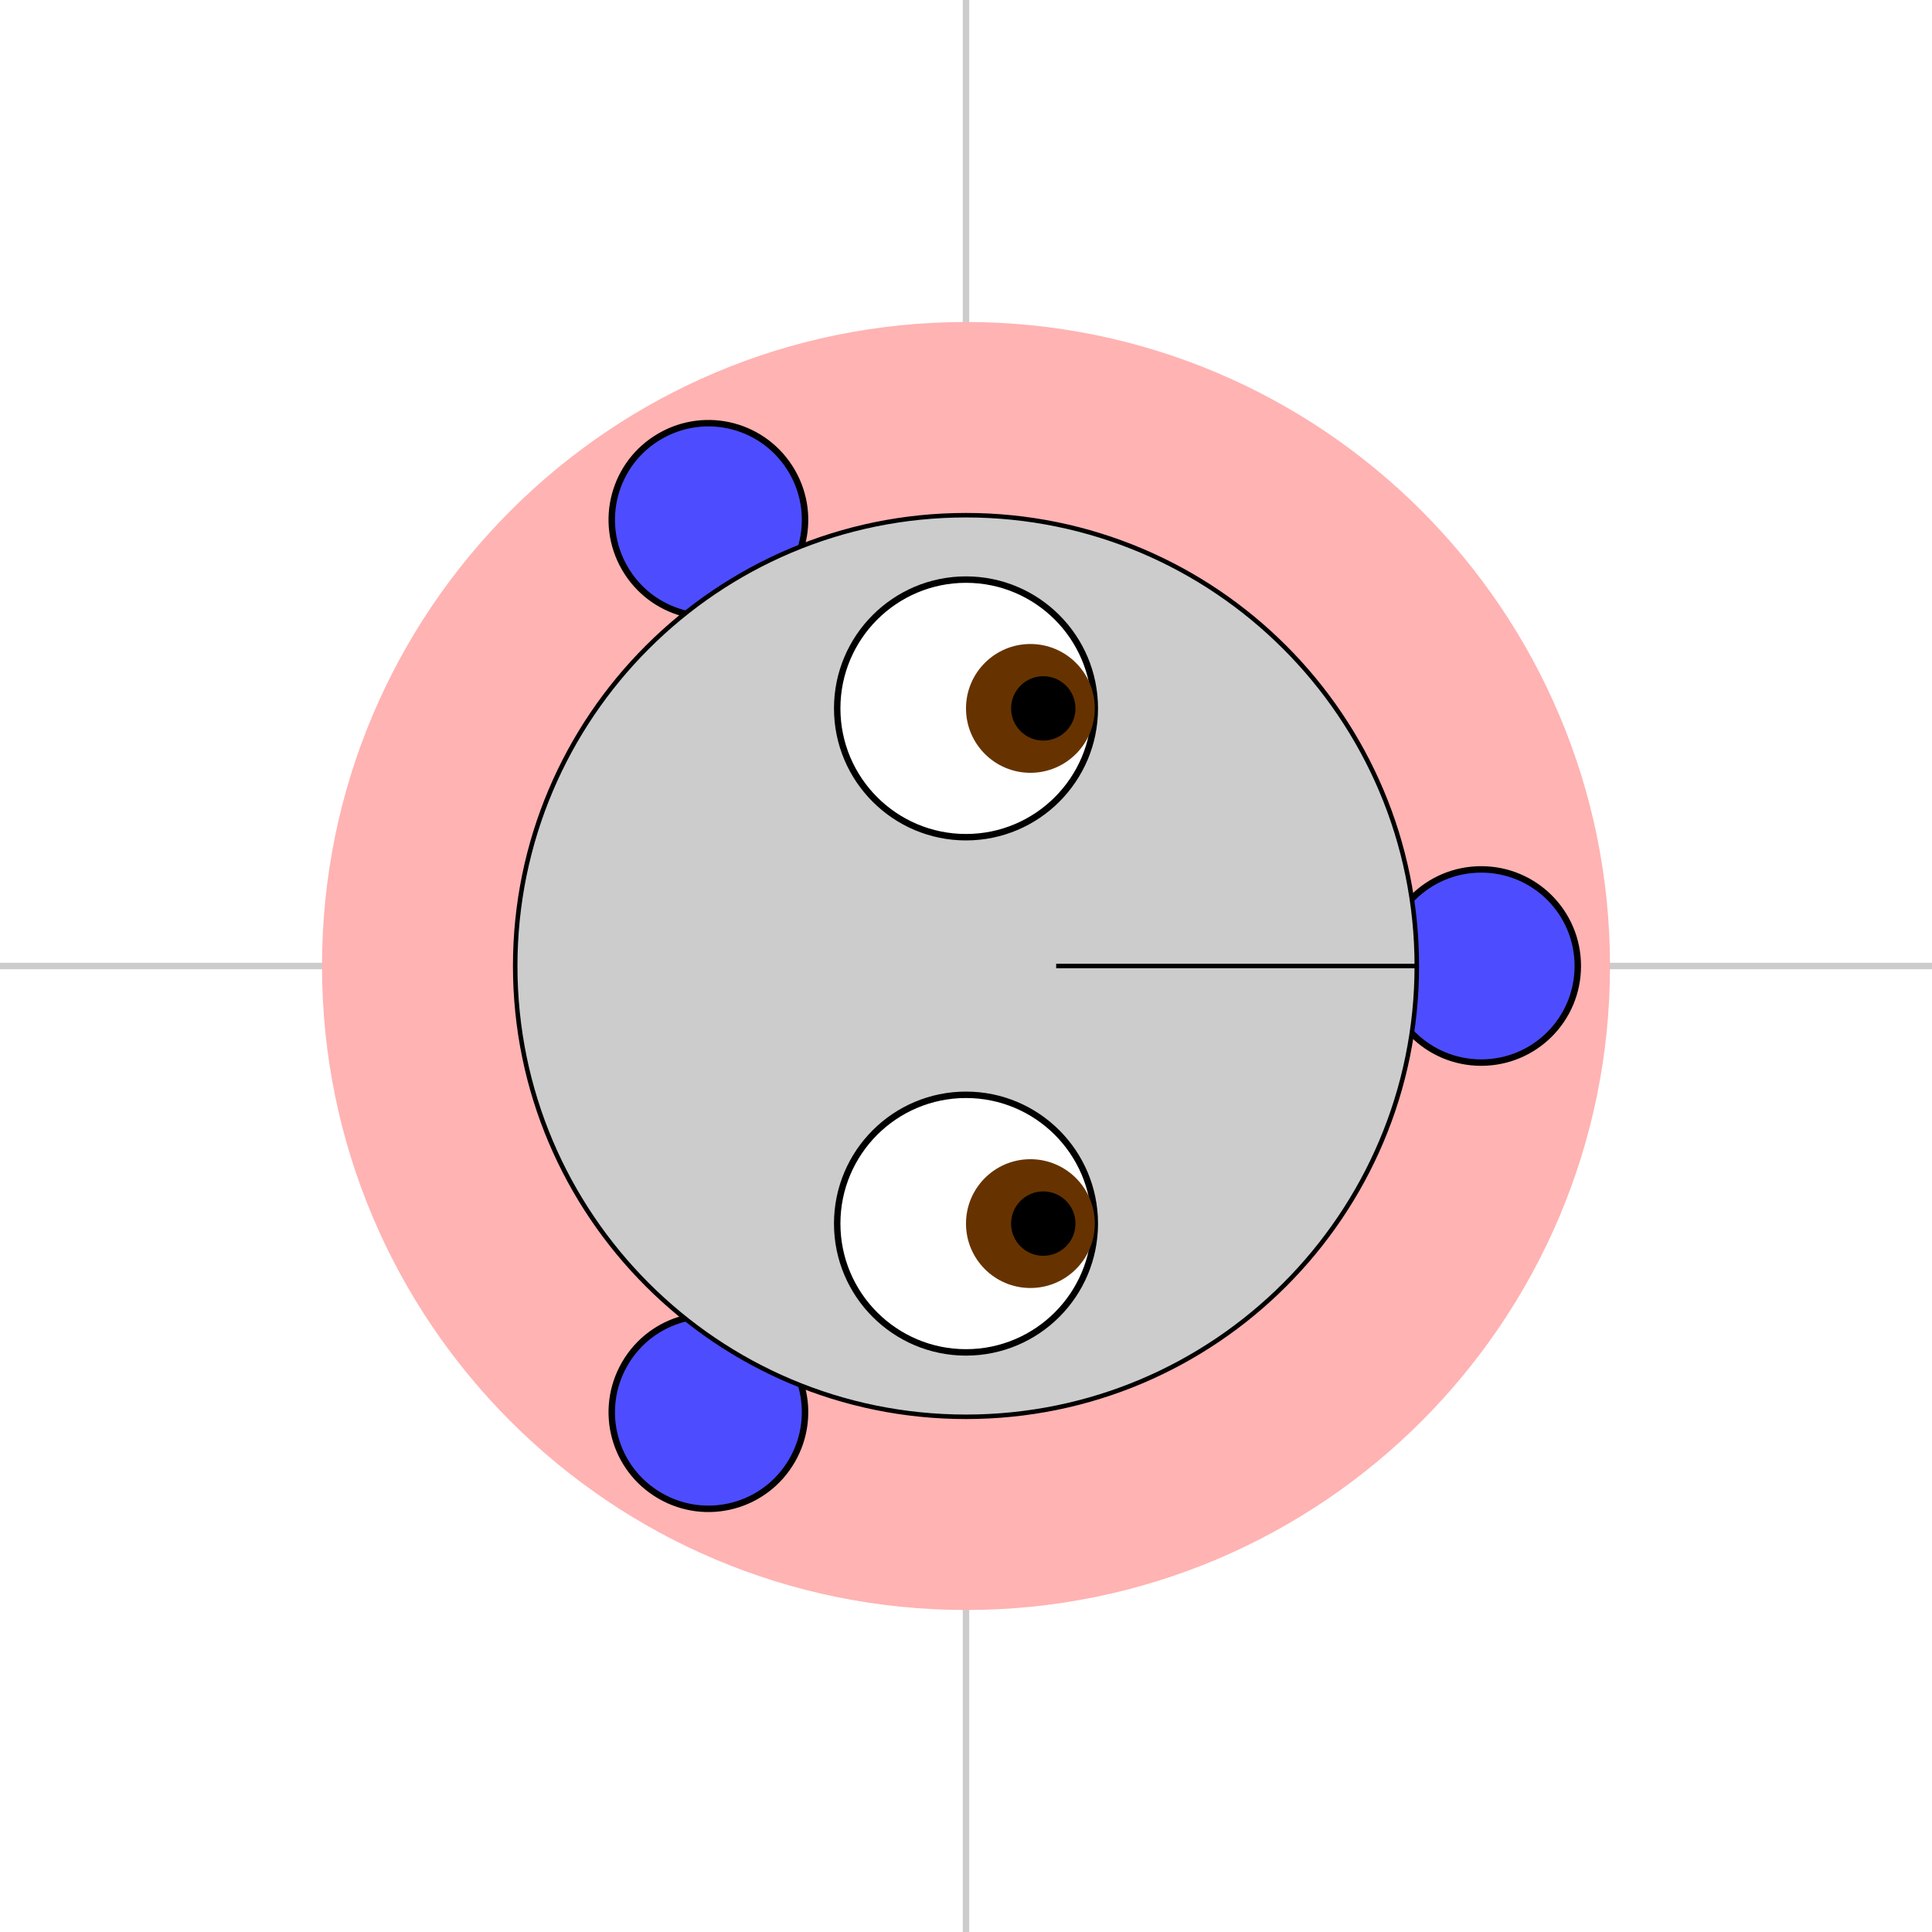
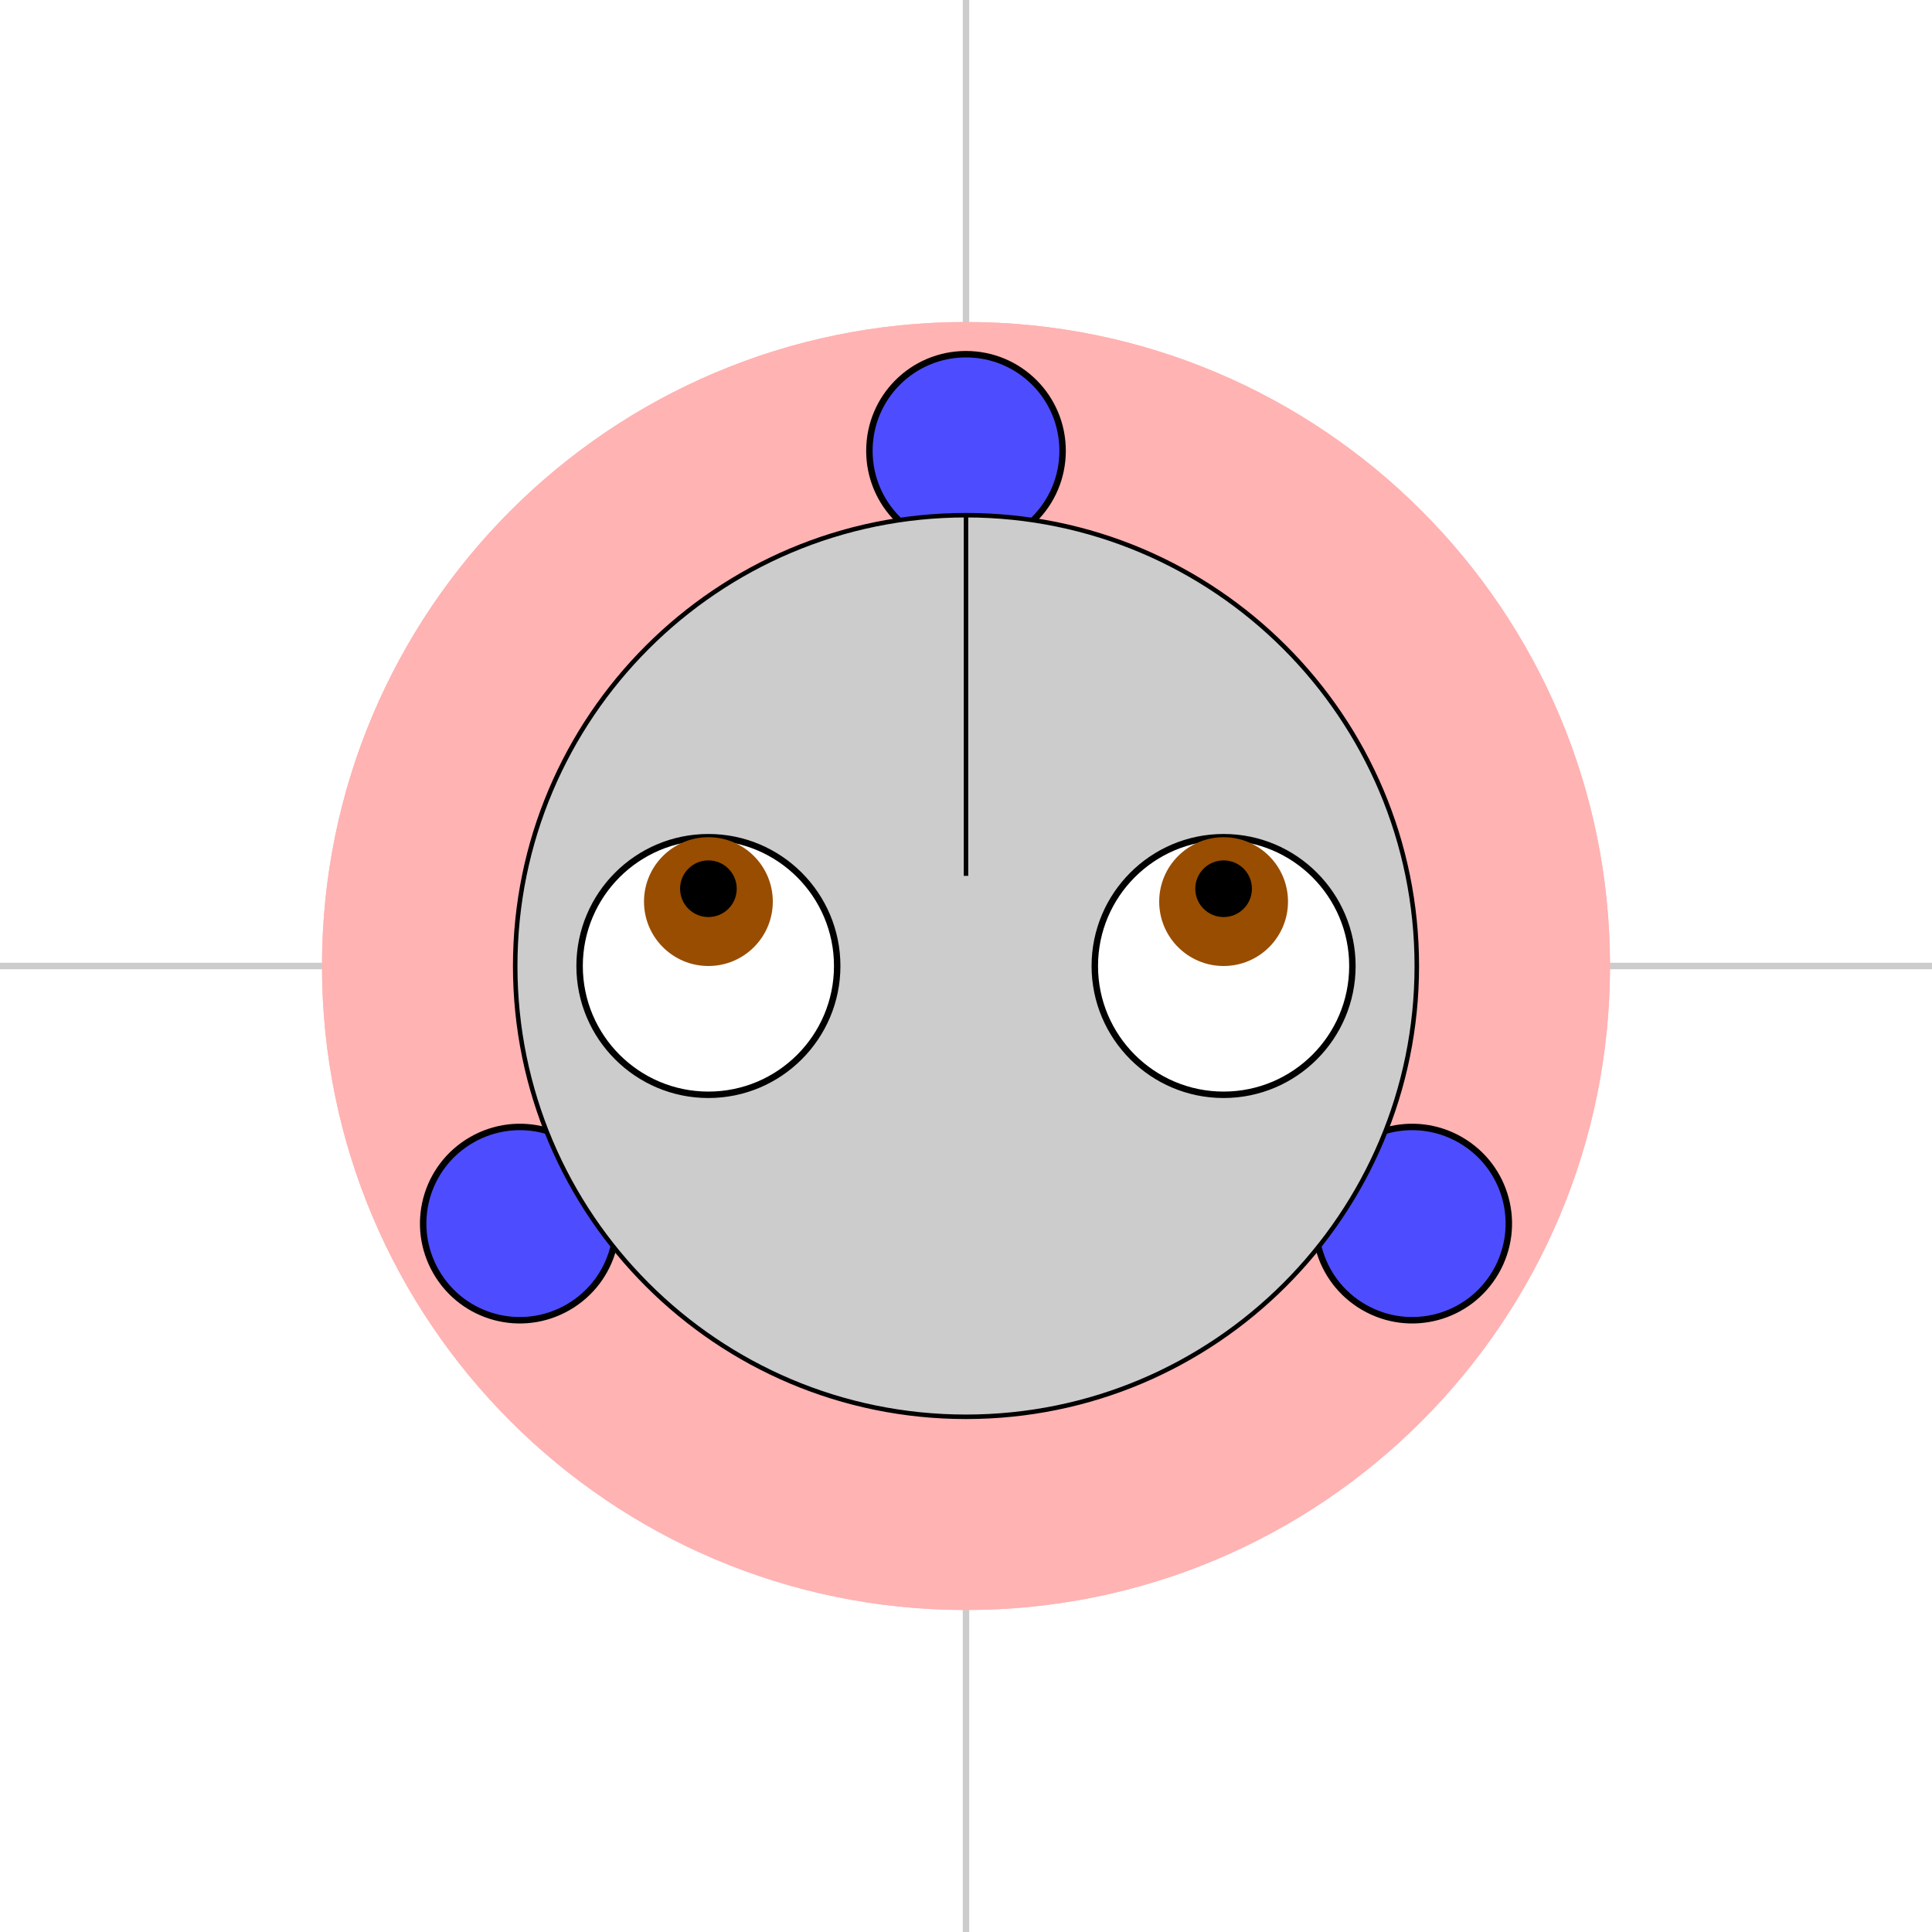
<svg xmlns="http://www.w3.org/2000/svg" width="800pt" height="800pt" viewBox="0 0 800 800" version="1.1">
-   <g id="surface84">
+   <g id="surface90">
    <rect x="0" y="0" width="800" height="800" style="fill:rgb(100%,100%,100%);fill-opacity:1;stroke:none;" />
-     <path style="fill:none;stroke-width:0.005;stroke-linecap:butt;stroke-linejoin:miter;stroke:rgb(80%,80%,80%);stroke-opacity:1;stroke-miterlimit:10;" d="M -10 -10 L -10 10 " transform="matrix(533.3333,0,0,-533.3333,400,400)" />
-     <path style="fill:none;stroke-width:0.005;stroke-linecap:butt;stroke-linejoin:miter;stroke:rgb(80%,80%,80%);stroke-opacity:1;stroke-miterlimit:10;" d="M -9 -10 L -9 10 " transform="matrix(533.3333,0,0,-533.3333,400,400)" />
-     <path style="fill:none;stroke-width:0.005;stroke-linecap:butt;stroke-linejoin:miter;stroke:rgb(80%,80%,80%);stroke-opacity:1;stroke-miterlimit:10;" d="M -8 -10 L -8 10 " transform="matrix(533.3333,0,0,-533.3333,400,400)" />
-     <path style="fill:none;stroke-width:0.005;stroke-linecap:butt;stroke-linejoin:miter;stroke:rgb(80%,80%,80%);stroke-opacity:1;stroke-miterlimit:10;" d="M -7 -10 L -7 10 " transform="matrix(533.3333,0,0,-533.3333,400,400)" />
-     <path style="fill:none;stroke-width:0.005;stroke-linecap:butt;stroke-linejoin:miter;stroke:rgb(80%,80%,80%);stroke-opacity:1;stroke-miterlimit:10;" d="M -6 -10 L -6 10 " transform="matrix(533.3333,0,0,-533.3333,400,400)" />
-     <path style="fill:none;stroke-width:0.005;stroke-linecap:butt;stroke-linejoin:miter;stroke:rgb(80%,80%,80%);stroke-opacity:1;stroke-miterlimit:10;" d="M -5 -10 L -5 10 " transform="matrix(533.3333,0,0,-533.3333,400,400)" />
-     <path style="fill:none;stroke-width:0.005;stroke-linecap:butt;stroke-linejoin:miter;stroke:rgb(80%,80%,80%);stroke-opacity:1;stroke-miterlimit:10;" d="M -4 -10 L -4 10 " transform="matrix(533.3333,0,0,-533.3333,400,400)" />
-     <path style="fill:none;stroke-width:0.005;stroke-linecap:butt;stroke-linejoin:miter;stroke:rgb(80%,80%,80%);stroke-opacity:1;stroke-miterlimit:10;" d="M -3 -10 L -3 10 " transform="matrix(533.3333,0,0,-533.3333,400,400)" />
-     <path style="fill:none;stroke-width:0.005;stroke-linecap:butt;stroke-linejoin:miter;stroke:rgb(80%,80%,80%);stroke-opacity:1;stroke-miterlimit:10;" d="M -2 -10 L -2 10 " transform="matrix(533.3333,0,0,-533.3333,400,400)" />
-     <path style="fill:none;stroke-width:0.005;stroke-linecap:butt;stroke-linejoin:miter;stroke:rgb(80%,80%,80%);stroke-opacity:1;stroke-miterlimit:10;" d="M -1 -10 L -1 10 " transform="matrix(533.3333,0,0,-533.3333,400,400)" />
-     <path style="fill:none;stroke-width:0.005;stroke-linecap:butt;stroke-linejoin:miter;stroke:rgb(80%,80%,80%);stroke-opacity:1;stroke-miterlimit:10;" d="M 0 -10 L 0 10 " transform="matrix(533.3333,0,0,-533.3333,400,400)" />
-     <path style="fill:none;stroke-width:0.005;stroke-linecap:butt;stroke-linejoin:miter;stroke:rgb(80%,80%,80%);stroke-opacity:1;stroke-miterlimit:10;" d="M 1 -10 L 1 10 " transform="matrix(533.3333,0,0,-533.3333,400,400)" />
-     <path style="fill:none;stroke-width:0.005;stroke-linecap:butt;stroke-linejoin:miter;stroke:rgb(80%,80%,80%);stroke-opacity:1;stroke-miterlimit:10;" d="M 2 -10 L 2 10 " transform="matrix(533.3333,0,0,-533.3333,400,400)" />
-     <path style="fill:none;stroke-width:0.005;stroke-linecap:butt;stroke-linejoin:miter;stroke:rgb(80%,80%,80%);stroke-opacity:1;stroke-miterlimit:10;" d="M 3 -10 L 3 10 " transform="matrix(533.3333,0,0,-533.3333,400,400)" />
-     <path style="fill:none;stroke-width:0.005;stroke-linecap:butt;stroke-linejoin:miter;stroke:rgb(80%,80%,80%);stroke-opacity:1;stroke-miterlimit:10;" d="M 4 -10 L 4 10 " transform="matrix(533.3333,0,0,-533.3333,400,400)" />
-     <path style="fill:none;stroke-width:0.005;stroke-linecap:butt;stroke-linejoin:miter;stroke:rgb(80%,80%,80%);stroke-opacity:1;stroke-miterlimit:10;" d="M 5 -10 L 5 10 " transform="matrix(533.3333,0,0,-533.3333,400,400)" />
-     <path style="fill:none;stroke-width:0.005;stroke-linecap:butt;stroke-linejoin:miter;stroke:rgb(80%,80%,80%);stroke-opacity:1;stroke-miterlimit:10;" d="M 6 -10 L 6 10 " transform="matrix(533.3333,0,0,-533.3333,400,400)" />
-     <path style="fill:none;stroke-width:0.005;stroke-linecap:butt;stroke-linejoin:miter;stroke:rgb(80%,80%,80%);stroke-opacity:1;stroke-miterlimit:10;" d="M 7 -10 L 7 10 " transform="matrix(533.3333,0,0,-533.3333,400,400)" />
-     <path style="fill:none;stroke-width:0.005;stroke-linecap:butt;stroke-linejoin:miter;stroke:rgb(80%,80%,80%);stroke-opacity:1;stroke-miterlimit:10;" d="M 8 -10 L 8 10 " transform="matrix(533.3333,0,0,-533.3333,400,400)" />
-     <path style="fill:none;stroke-width:0.005;stroke-linecap:butt;stroke-linejoin:miter;stroke:rgb(80%,80%,80%);stroke-opacity:1;stroke-miterlimit:10;" d="M 9 -10 L 9 10 " transform="matrix(533.3333,0,0,-533.3333,400,400)" />
-     <path style="fill:none;stroke-width:0.005;stroke-linecap:butt;stroke-linejoin:miter;stroke:rgb(80%,80%,80%);stroke-opacity:1;stroke-miterlimit:10;" d="M 10 -10 L 10 10 " transform="matrix(533.3333,0,0,-533.3333,400,400)" />
-     <path style="fill:none;stroke-width:0.005;stroke-linecap:butt;stroke-linejoin:miter;stroke:rgb(80%,80%,80%);stroke-opacity:1;stroke-miterlimit:10;" d="M -10 -10 L 10 -10 " transform="matrix(533.3333,0,0,-533.3333,400,400)" />
-     <path style="fill:none;stroke-width:0.005;stroke-linecap:butt;stroke-linejoin:miter;stroke:rgb(80%,80%,80%);stroke-opacity:1;stroke-miterlimit:10;" d="M -10 -9 L 10 -9 " transform="matrix(533.3333,0,0,-533.3333,400,400)" />
-     <path style="fill:none;stroke-width:0.005;stroke-linecap:butt;stroke-linejoin:miter;stroke:rgb(80%,80%,80%);stroke-opacity:1;stroke-miterlimit:10;" d="M -10 -8 L 10 -8 " transform="matrix(533.3333,0,0,-533.3333,400,400)" />
-     <path style="fill:none;stroke-width:0.005;stroke-linecap:butt;stroke-linejoin:miter;stroke:rgb(80%,80%,80%);stroke-opacity:1;stroke-miterlimit:10;" d="M -10 -7 L 10 -7 " transform="matrix(533.3333,0,0,-533.3333,400,400)" />
-     <path style="fill:none;stroke-width:0.005;stroke-linecap:butt;stroke-linejoin:miter;stroke:rgb(80%,80%,80%);stroke-opacity:1;stroke-miterlimit:10;" d="M -10 -6 L 10 -6 " transform="matrix(533.3333,0,0,-533.3333,400,400)" />
-     <path style="fill:none;stroke-width:0.005;stroke-linecap:butt;stroke-linejoin:miter;stroke:rgb(80%,80%,80%);stroke-opacity:1;stroke-miterlimit:10;" d="M -10 -5 L 10 -5 " transform="matrix(533.3333,0,0,-533.3333,400,400)" />
-     <path style="fill:none;stroke-width:0.005;stroke-linecap:butt;stroke-linejoin:miter;stroke:rgb(80%,80%,80%);stroke-opacity:1;stroke-miterlimit:10;" d="M -10 -4 L 10 -4 " transform="matrix(533.3333,0,0,-533.3333,400,400)" />
-     <path style="fill:none;stroke-width:0.005;stroke-linecap:butt;stroke-linejoin:miter;stroke:rgb(80%,80%,80%);stroke-opacity:1;stroke-miterlimit:10;" d="M -10 -3 L 10 -3 " transform="matrix(533.3333,0,0,-533.3333,400,400)" />
-     <path style="fill:none;stroke-width:0.005;stroke-linecap:butt;stroke-linejoin:miter;stroke:rgb(80%,80%,80%);stroke-opacity:1;stroke-miterlimit:10;" d="M -10 -2 L 10 -2 " transform="matrix(533.3333,0,0,-533.3333,400,400)" />
-     <path style="fill:none;stroke-width:0.005;stroke-linecap:butt;stroke-linejoin:miter;stroke:rgb(80%,80%,80%);stroke-opacity:1;stroke-miterlimit:10;" d="M -10 -1 L 10 -1 " transform="matrix(533.3333,0,0,-533.3333,400,400)" />
-     <path style="fill:none;stroke-width:0.005;stroke-linecap:butt;stroke-linejoin:miter;stroke:rgb(80%,80%,80%);stroke-opacity:1;stroke-miterlimit:10;" d="M -10 0 L 10 0 " transform="matrix(533.3333,0,0,-533.3333,400,400)" />
-     <path style="fill:none;stroke-width:0.005;stroke-linecap:butt;stroke-linejoin:miter;stroke:rgb(80%,80%,80%);stroke-opacity:1;stroke-miterlimit:10;" d="M -10 1 L 10 1 " transform="matrix(533.3333,0,0,-533.3333,400,400)" />
-     <path style="fill:none;stroke-width:0.005;stroke-linecap:butt;stroke-linejoin:miter;stroke:rgb(80%,80%,80%);stroke-opacity:1;stroke-miterlimit:10;" d="M -10 2 L 10 2 " transform="matrix(533.3333,0,0,-533.3333,400,400)" />
-     <path style="fill:none;stroke-width:0.005;stroke-linecap:butt;stroke-linejoin:miter;stroke:rgb(80%,80%,80%);stroke-opacity:1;stroke-miterlimit:10;" d="M -10 3 L 10 3 " transform="matrix(533.3333,0,0,-533.3333,400,400)" />
-     <path style="fill:none;stroke-width:0.005;stroke-linecap:butt;stroke-linejoin:miter;stroke:rgb(80%,80%,80%);stroke-opacity:1;stroke-miterlimit:10;" d="M -10 4 L 10 4 " transform="matrix(533.3333,0,0,-533.3333,400,400)" />
-     <path style="fill:none;stroke-width:0.005;stroke-linecap:butt;stroke-linejoin:miter;stroke:rgb(80%,80%,80%);stroke-opacity:1;stroke-miterlimit:10;" d="M -10 5 L 10 5 " transform="matrix(533.3333,0,0,-533.3333,400,400)" />
-     <path style="fill:none;stroke-width:0.005;stroke-linecap:butt;stroke-linejoin:miter;stroke:rgb(80%,80%,80%);stroke-opacity:1;stroke-miterlimit:10;" d="M -10 6 L 10 6 " transform="matrix(533.3333,0,0,-533.3333,400,400)" />
-     <path style="fill:none;stroke-width:0.005;stroke-linecap:butt;stroke-linejoin:miter;stroke:rgb(80%,80%,80%);stroke-opacity:1;stroke-miterlimit:10;" d="M -10 7 L 10 7 " transform="matrix(533.3333,0,0,-533.3333,400,400)" />
-     <path style="fill:none;stroke-width:0.005;stroke-linecap:butt;stroke-linejoin:miter;stroke:rgb(80%,80%,80%);stroke-opacity:1;stroke-miterlimit:10;" d="M -10 8 L 10 8 " transform="matrix(533.3333,0,0,-533.3333,400,400)" />
-     <path style="fill:none;stroke-width:0.005;stroke-linecap:butt;stroke-linejoin:miter;stroke:rgb(80%,80%,80%);stroke-opacity:1;stroke-miterlimit:10;" d="M -10 9 L 10 9 " transform="matrix(533.3333,0,0,-533.3333,400,400)" />
-     <path style="fill:none;stroke-width:0.005;stroke-linecap:butt;stroke-linejoin:miter;stroke:rgb(80%,80%,80%);stroke-opacity:1;stroke-miterlimit:10;" d="M -10 10 L 10 10 " transform="matrix(533.3333,0,0,-533.3333,400,400)" />
-     <path style=" stroke:none;fill-rule:nonzero;fill:rgb(100%,70%,70%);fill-opacity:1;" d="M 666.668 400 C 666.668 252.723 547.277 133.332 400 133.332 C 252.723 133.332 133.332 252.723 133.332 400 C 133.332 547.277 252.723 666.668 400 666.668 C 547.277 666.668 666.668 547.277 666.668 400 " />
-     <path style="fill-rule:nonzero;fill:rgb(30%,30%,100%);fill-opacity:1;stroke-width:0.01;stroke-linecap:butt;stroke-linejoin:miter;stroke:rgb(0%,0%,0%);stroke-opacity:1;stroke-miterlimit:10;" d="M 0.15 -0 C 0.15 0.083 0.083 0.15 -0 0.15 C -0.083 0.15 -0.15 0.083 -0.15 -0 C -0.15 -0.083 -0.083 -0.15 -0 -0.15 C 0.083 -0.15 0.15 -0.083 0.15 -0 " transform="matrix(266.6667,0,0,-266.6667,613.3333,400)" />
-     <path style="fill-rule:nonzero;fill:rgb(30%,30%,100%);fill-opacity:1;stroke-width:0.01;stroke-linecap:butt;stroke-linejoin:miter;stroke:rgb(0%,0%,0%);stroke-opacity:1;stroke-miterlimit:10;" d="M 0.15 0 C 0.15 0.083 0.083 0.15 0 0.15 C -0.083 0.15 -0.15 0.083 -0.15 0 C -0.15 -0.083 -0.083 -0.15 0 -0.15 C 0.083 -0.15 0.15 -0.083 0.15 0 " transform="matrix(-133.3333,-230.9401,-230.9401,133.3333,293.3333,215.2479)" />
-     <path style="fill-rule:nonzero;fill:rgb(30%,30%,100%);fill-opacity:1;stroke-width:0.01;stroke-linecap:butt;stroke-linejoin:miter;stroke:rgb(0%,0%,0%);stroke-opacity:1;stroke-miterlimit:10;" d="M 0.15 -0 C 0.15 0.083 0.083 0.15 0 0.15 C -0.083 0.15 -0.15 0.083 -0.15 -0 C -0.15 -0.083 -0.083 -0.15 0 -0.15 C 0.083 -0.15 0.15 -0.083 0.15 -0 " transform="matrix(-133.3333,230.9401,230.9401,133.3333,293.3333,584.7521)" />
-     <path style="fill-rule:nonzero;fill:rgb(80%,80%,80%);fill-opacity:1;stroke-width:0.01;stroke-linecap:butt;stroke-linejoin:miter;stroke:rgb(0%,0%,0%);stroke-opacity:1;stroke-miterlimit:10;" d="M 1 0 C 1 0.552 0.552 1 0 1 C -0.552 1 -1 0.552 -1 0 C -1 -0.552 -0.552 -1 0 -1 C 0.552 -1 1 -0.552 1 0 " transform="matrix(186.6667,0,0,-186.6667,400,400)" />
-     <path style="fill:none;stroke-width:0.01;stroke-linecap:butt;stroke-linejoin:miter;stroke:rgb(0%,0%,0%);stroke-opacity:1;stroke-miterlimit:10;" d="M 0.2 0 L 1 0 " transform="matrix(186.6667,0,0,-186.6667,400,400)" />
-     <path style="fill-rule:nonzero;fill:rgb(100%,100%,100%);fill-opacity:1;stroke-width:0.05;stroke-linecap:butt;stroke-linejoin:miter;stroke:rgb(0%,0%,0%);stroke-opacity:1;stroke-miterlimit:10;" d="M 1 0 C 1 0.552 0.552 1 0 1 C -0.552 1 -1 0.552 -1 0 C -1 -0.552 -0.552 -1 0 -1 C 0.552 -1 1 -0.552 1 0 " transform="matrix(53.33333,0,0,-53.33333,400,293.3333)" />
-     <path style=" stroke:none;fill-rule:nonzero;fill:rgb(40%,20%,0%);fill-opacity:1;" d="M 453.332 293.332 C 453.332 278.605 441.395 266.668 426.668 266.668 C 411.938 266.668 400 278.605 400 293.332 C 400 308.062 411.938 320 426.668 320 C 441.395 320 453.332 308.062 453.332 293.332 " />
-     <path style=" stroke:none;fill-rule:nonzero;fill:rgb(0%,0%,0%);fill-opacity:1;" d="M 445.332 293.332 C 445.332 285.969 439.363 280 432 280 C 424.637 280 418.668 285.969 418.668 293.332 C 418.668 300.695 424.637 306.668 432 306.668 C 439.363 306.668 445.332 300.695 445.332 293.332 " />
-     <path style="fill-rule:nonzero;fill:rgb(100%,100%,100%);fill-opacity:1;stroke-width:0.05;stroke-linecap:butt;stroke-linejoin:miter;stroke:rgb(0%,0%,0%);stroke-opacity:1;stroke-miterlimit:10;" d="M 1 -0 C 1 0.552 0.552 1 0 1 C -0.552 1 -1 0.552 -1 -0 C -1 -0.552 -0.552 -1 0 -1 C 0.552 -1 1 -0.552 1 -0 " transform="matrix(53.33333,0,0,-53.33333,400,506.6667)" />
-     <path style=" stroke:none;fill-rule:nonzero;fill:rgb(40%,20%,0%);fill-opacity:1;" d="M 453.332 506.668 C 453.332 491.938 441.395 480 426.668 480 C 411.938 480 400 491.938 400 506.668 C 400 521.395 411.938 533.332 426.668 533.332 C 441.395 533.332 453.332 521.395 453.332 506.668 " />
-     <path style=" stroke:none;fill-rule:nonzero;fill:rgb(0%,0%,0%);fill-opacity:1;" d="M 445.332 506.668 C 445.332 499.305 439.363 493.332 432 493.332 C 424.637 493.332 418.668 499.305 418.668 506.668 C 418.668 514.031 424.637 520 432 520 C 439.363 520 445.332 514.031 445.332 506.668 " />
+     <path style="fill:none;stroke-width:0.005;stroke-linecap:butt;stroke-linejoin:miter;stroke:rgb(80%,80%,80%);stroke-opacity:1;stroke-miterlimit:10;" d="M -10 -10 L -10 10 " transform="matrix(0.000000000000032657,-533.3333,-533.3333,-0.000000000000032657,400,400)" />
+     <path style="fill:none;stroke-width:0.005;stroke-linecap:butt;stroke-linejoin:miter;stroke:rgb(80%,80%,80%);stroke-opacity:1;stroke-miterlimit:10;" d="M -9 -10 L -9 10 " transform="matrix(0.000000000000032657,-533.3333,-533.3333,-0.000000000000032657,400,400)" />
+     <path style="fill:none;stroke-width:0.005;stroke-linecap:butt;stroke-linejoin:miter;stroke:rgb(80%,80%,80%);stroke-opacity:1;stroke-miterlimit:10;" d="M -8 -10 L -8 10 " transform="matrix(0.000000000000032657,-533.3333,-533.3333,-0.000000000000032657,400,400)" />
+     <path style="fill:none;stroke-width:0.005;stroke-linecap:butt;stroke-linejoin:miter;stroke:rgb(80%,80%,80%);stroke-opacity:1;stroke-miterlimit:10;" d="M -7 -10 L -7 10 " transform="matrix(0.000000000000032657,-533.3333,-533.3333,-0.000000000000032657,400,400)" />
+     <path style="fill:none;stroke-width:0.005;stroke-linecap:butt;stroke-linejoin:miter;stroke:rgb(80%,80%,80%);stroke-opacity:1;stroke-miterlimit:10;" d="M -6 -10 L -6 10 " transform="matrix(0.000000000000032657,-533.3333,-533.3333,-0.000000000000032657,400,400)" />
+     <path style="fill:none;stroke-width:0.005;stroke-linecap:butt;stroke-linejoin:miter;stroke:rgb(80%,80%,80%);stroke-opacity:1;stroke-miterlimit:10;" d="M -5 -10 L -5 10 " transform="matrix(0.000000000000032657,-533.3333,-533.3333,-0.000000000000032657,400,400)" />
+     <path style="fill:none;stroke-width:0.005;stroke-linecap:butt;stroke-linejoin:miter;stroke:rgb(80%,80%,80%);stroke-opacity:1;stroke-miterlimit:10;" d="M -4 -10 L -4 10 " transform="matrix(0.000000000000032657,-533.3333,-533.3333,-0.000000000000032657,400,400)" />
+     <path style="fill:none;stroke-width:0.005;stroke-linecap:butt;stroke-linejoin:miter;stroke:rgb(80%,80%,80%);stroke-opacity:1;stroke-miterlimit:10;" d="M -3 -10 L -3 10 " transform="matrix(0.000000000000032657,-533.3333,-533.3333,-0.000000000000032657,400,400)" />
+     <path style="fill:none;stroke-width:0.005;stroke-linecap:butt;stroke-linejoin:miter;stroke:rgb(80%,80%,80%);stroke-opacity:1;stroke-miterlimit:10;" d="M -2 -10 L -2 10 " transform="matrix(0.000000000000032657,-533.3333,-533.3333,-0.000000000000032657,400,400)" />
+     <path style="fill:none;stroke-width:0.005;stroke-linecap:butt;stroke-linejoin:miter;stroke:rgb(80%,80%,80%);stroke-opacity:1;stroke-miterlimit:10;" d="M -1 -10 L -1 10 " transform="matrix(0.000000000000032657,-533.3333,-533.3333,-0.000000000000032657,400,400)" />
+     <path style="fill:none;stroke-width:0.005;stroke-linecap:butt;stroke-linejoin:miter;stroke:rgb(80%,80%,80%);stroke-opacity:1;stroke-miterlimit:10;" d="M 0 -10 L -0 10 " transform="matrix(0.000000000000032657,-533.3333,-533.3333,-0.000000000000032657,400,400)" />
+     <path style="fill:none;stroke-width:0.005;stroke-linecap:butt;stroke-linejoin:miter;stroke:rgb(80%,80%,80%);stroke-opacity:1;stroke-miterlimit:10;" d="M 1 -10 L 1 10 " transform="matrix(0.000000000000032657,-533.3333,-533.3333,-0.000000000000032657,400,400)" />
+     <path style="fill:none;stroke-width:0.005;stroke-linecap:butt;stroke-linejoin:miter;stroke:rgb(80%,80%,80%);stroke-opacity:1;stroke-miterlimit:10;" d="M 2 -10 L 2 10 " transform="matrix(0.000000000000032657,-533.3333,-533.3333,-0.000000000000032657,400,400)" />
+     <path style="fill:none;stroke-width:0.005;stroke-linecap:butt;stroke-linejoin:miter;stroke:rgb(80%,80%,80%);stroke-opacity:1;stroke-miterlimit:10;" d="M 3 -10 L 3 10 " transform="matrix(0.000000000000032657,-533.3333,-533.3333,-0.000000000000032657,400,400)" />
+     <path style="fill:none;stroke-width:0.005;stroke-linecap:butt;stroke-linejoin:miter;stroke:rgb(80%,80%,80%);stroke-opacity:1;stroke-miterlimit:10;" d="M 4 -10 L 4 10 " transform="matrix(0.000000000000032657,-533.3333,-533.3333,-0.000000000000032657,400,400)" />
+     <path style="fill:none;stroke-width:0.005;stroke-linecap:butt;stroke-linejoin:miter;stroke:rgb(80%,80%,80%);stroke-opacity:1;stroke-miterlimit:10;" d="M 5 -10 L 5 10 " transform="matrix(0.000000000000032657,-533.3333,-533.3333,-0.000000000000032657,400,400)" />
+     <path style="fill:none;stroke-width:0.005;stroke-linecap:butt;stroke-linejoin:miter;stroke:rgb(80%,80%,80%);stroke-opacity:1;stroke-miterlimit:10;" d="M 6 -10 L 6 10 " transform="matrix(0.000000000000032657,-533.3333,-533.3333,-0.000000000000032657,400,400)" />
+     <path style="fill:none;stroke-width:0.005;stroke-linecap:butt;stroke-linejoin:miter;stroke:rgb(80%,80%,80%);stroke-opacity:1;stroke-miterlimit:10;" d="M 7 -10 L 7 10 " transform="matrix(0.000000000000032657,-533.3333,-533.3333,-0.000000000000032657,400,400)" />
+     <path style="fill:none;stroke-width:0.005;stroke-linecap:butt;stroke-linejoin:miter;stroke:rgb(80%,80%,80%);stroke-opacity:1;stroke-miterlimit:10;" d="M 8 -10 L 8 10 " transform="matrix(0.000000000000032657,-533.3333,-533.3333,-0.000000000000032657,400,400)" />
+     <path style="fill:none;stroke-width:0.005;stroke-linecap:butt;stroke-linejoin:miter;stroke:rgb(80%,80%,80%);stroke-opacity:1;stroke-miterlimit:10;" d="M 9 -10 L 9 10 " transform="matrix(0.000000000000032657,-533.3333,-533.3333,-0.000000000000032657,400,400)" />
+     <path style="fill:none;stroke-width:0.005;stroke-linecap:butt;stroke-linejoin:miter;stroke:rgb(80%,80%,80%);stroke-opacity:1;stroke-miterlimit:10;" d="M 10 -10 L 10 10 " transform="matrix(0.000000000000032657,-533.3333,-533.3333,-0.000000000000032657,400,400)" />
+     <path style="fill:none;stroke-width:0.005;stroke-linecap:butt;stroke-linejoin:miter;stroke:rgb(80%,80%,80%);stroke-opacity:1;stroke-miterlimit:10;" d="M -10 -10 L 10 -10 " transform="matrix(0.000000000000032657,-533.3333,-533.3333,-0.000000000000032657,400,400)" />
+     <path style="fill:none;stroke-width:0.005;stroke-linecap:butt;stroke-linejoin:miter;stroke:rgb(80%,80%,80%);stroke-opacity:1;stroke-miterlimit:10;" d="M -10 -9 L 10 -9 " transform="matrix(0.000000000000032657,-533.3333,-533.3333,-0.000000000000032657,400,400)" />
+     <path style="fill:none;stroke-width:0.005;stroke-linecap:butt;stroke-linejoin:miter;stroke:rgb(80%,80%,80%);stroke-opacity:1;stroke-miterlimit:10;" d="M -10 -8 L 10 -8 " transform="matrix(0.000000000000032657,-533.3333,-533.3333,-0.000000000000032657,400,400)" />
+     <path style="fill:none;stroke-width:0.005;stroke-linecap:butt;stroke-linejoin:miter;stroke:rgb(80%,80%,80%);stroke-opacity:1;stroke-miterlimit:10;" d="M -10 -7 L 10 -7 " transform="matrix(0.000000000000032657,-533.3333,-533.3333,-0.000000000000032657,400,400)" />
+     <path style="fill:none;stroke-width:0.005;stroke-linecap:butt;stroke-linejoin:miter;stroke:rgb(80%,80%,80%);stroke-opacity:1;stroke-miterlimit:10;" d="M -10 -6 L 10 -6 " transform="matrix(0.000000000000032657,-533.3333,-533.3333,-0.000000000000032657,400,400)" />
+     <path style="fill:none;stroke-width:0.005;stroke-linecap:butt;stroke-linejoin:miter;stroke:rgb(80%,80%,80%);stroke-opacity:1;stroke-miterlimit:10;" d="M -10 -5 L 10 -5 " transform="matrix(0.000000000000032657,-533.3333,-533.3333,-0.000000000000032657,400,400)" />
+     <path style="fill:none;stroke-width:0.005;stroke-linecap:butt;stroke-linejoin:miter;stroke:rgb(80%,80%,80%);stroke-opacity:1;stroke-miterlimit:10;" d="M -10 -4 L 10 -4 " transform="matrix(0.000000000000032657,-533.3333,-533.3333,-0.000000000000032657,400,400)" />
+     <path style="fill:none;stroke-width:0.005;stroke-linecap:butt;stroke-linejoin:miter;stroke:rgb(80%,80%,80%);stroke-opacity:1;stroke-miterlimit:10;" d="M -10 -3 L 10 -3 " transform="matrix(0.000000000000032657,-533.3333,-533.3333,-0.000000000000032657,400,400)" />
+     <path style="fill:none;stroke-width:0.005;stroke-linecap:butt;stroke-linejoin:miter;stroke:rgb(80%,80%,80%);stroke-opacity:1;stroke-miterlimit:10;" d="M -10 -2 L 10 -2 " transform="matrix(0.000000000000032657,-533.3333,-533.3333,-0.000000000000032657,400,400)" />
+     <path style="fill:none;stroke-width:0.005;stroke-linecap:butt;stroke-linejoin:miter;stroke:rgb(80%,80%,80%);stroke-opacity:1;stroke-miterlimit:10;" d="M -10 -1 L 10 -1 " transform="matrix(0.000000000000032657,-533.3333,-533.3333,-0.000000000000032657,400,400)" />
+     <path style="fill:none;stroke-width:0.005;stroke-linecap:butt;stroke-linejoin:miter;stroke:rgb(80%,80%,80%);stroke-opacity:1;stroke-miterlimit:10;" d="M -10 -0 L 10 0 " transform="matrix(0.000000000000032657,-533.3333,-533.3333,-0.000000000000032657,400,400)" />
+     <path style="fill:none;stroke-width:0.005;stroke-linecap:butt;stroke-linejoin:miter;stroke:rgb(80%,80%,80%);stroke-opacity:1;stroke-miterlimit:10;" d="M -10 1 L 10 1 " transform="matrix(0.000000000000032657,-533.3333,-533.3333,-0.000000000000032657,400,400)" />
+     <path style="fill:none;stroke-width:0.005;stroke-linecap:butt;stroke-linejoin:miter;stroke:rgb(80%,80%,80%);stroke-opacity:1;stroke-miterlimit:10;" d="M -10 2 L 10 2 " transform="matrix(0.000000000000032657,-533.3333,-533.3333,-0.000000000000032657,400,400)" />
+     <path style="fill:none;stroke-width:0.005;stroke-linecap:butt;stroke-linejoin:miter;stroke:rgb(80%,80%,80%);stroke-opacity:1;stroke-miterlimit:10;" d="M -10 3 L 10 3 " transform="matrix(0.000000000000032657,-533.3333,-533.3333,-0.000000000000032657,400,400)" />
+     <path style="fill:none;stroke-width:0.005;stroke-linecap:butt;stroke-linejoin:miter;stroke:rgb(80%,80%,80%);stroke-opacity:1;stroke-miterlimit:10;" d="M -10 4 L 10 4 " transform="matrix(0.000000000000032657,-533.3333,-533.3333,-0.000000000000032657,400,400)" />
+     <path style="fill:none;stroke-width:0.005;stroke-linecap:butt;stroke-linejoin:miter;stroke:rgb(80%,80%,80%);stroke-opacity:1;stroke-miterlimit:10;" d="M -10 5 L 10 5 " transform="matrix(0.000000000000032657,-533.3333,-533.3333,-0.000000000000032657,400,400)" />
+     <path style="fill:none;stroke-width:0.005;stroke-linecap:butt;stroke-linejoin:miter;stroke:rgb(80%,80%,80%);stroke-opacity:1;stroke-miterlimit:10;" d="M -10 6 L 10 6 " transform="matrix(0.000000000000032657,-533.3333,-533.3333,-0.000000000000032657,400,400)" />
+     <path style="fill:none;stroke-width:0.005;stroke-linecap:butt;stroke-linejoin:miter;stroke:rgb(80%,80%,80%);stroke-opacity:1;stroke-miterlimit:10;" d="M -10 7 L 10 7 " transform="matrix(0.000000000000032657,-533.3333,-533.3333,-0.000000000000032657,400,400)" />
+     <path style="fill:none;stroke-width:0.005;stroke-linecap:butt;stroke-linejoin:miter;stroke:rgb(80%,80%,80%);stroke-opacity:1;stroke-miterlimit:10;" d="M -10 8 L 10 8 " transform="matrix(0.000000000000032657,-533.3333,-533.3333,-0.000000000000032657,400,400)" />
+     <path style="fill:none;stroke-width:0.005;stroke-linecap:butt;stroke-linejoin:miter;stroke:rgb(80%,80%,80%);stroke-opacity:1;stroke-miterlimit:10;" d="M -10 9 L 10 9 " transform="matrix(0.000000000000032657,-533.3333,-533.3333,-0.000000000000032657,400,400)" />
+     <path style="fill:none;stroke-width:0.005;stroke-linecap:butt;stroke-linejoin:miter;stroke:rgb(80%,80%,80%);stroke-opacity:1;stroke-miterlimit:10;" d="M -10 10 L 10 10 " transform="matrix(0.000000000000032657,-533.3333,-533.3333,-0.000000000000032657,400,400)" />
+     <path style=" stroke:none;fill-rule:nonzero;fill:rgb(100%,70%,70%);fill-opacity:1;" d="M 400 133.332 C 252.723 133.332 133.332 252.723 133.332 400 C 133.332 547.277 252.723 666.668 400 666.668 C 547.277 666.668 666.668 547.277 666.668 400 C 666.668 252.723 547.277 133.332 400 133.332 " />
+     <path style=" stroke:none;fill-rule:nonzero;fill:rgb(100%,70%,70%);fill-opacity:1;" d="M 400 133.332 C 252.723 133.332 133.332 252.723 133.332 400 C 133.332 547.277 252.723 666.668 400 666.668 C 547.277 666.668 666.668 547.277 666.668 400 C 666.668 252.723 547.277 133.332 400 133.332 " />
+     <path style="fill-rule:nonzero;fill:rgb(30%,30%,100%);fill-opacity:1;stroke-width:0.01;stroke-linecap:butt;stroke-linejoin:miter;stroke:rgb(0%,0%,0%);stroke-opacity:1;stroke-miterlimit:10;" d="M 0.15 0 C 0.15 0.083 0.083 0.15 -0 0.15 C -0.083 0.15 -0.15 0.083 -0.15 0 C -0.15 -0.083 -0.083 -0.15 -0 -0.15 C 0.083 -0.15 0.15 -0.083 0.15 0 " transform="matrix(0.000000000000016329,-266.6667,-266.6667,-0.000000000000016329,400,186.6667)" />
+     <path style="fill-rule:nonzero;fill:rgb(30%,30%,100%);fill-opacity:1;stroke-width:0.01;stroke-linecap:butt;stroke-linejoin:miter;stroke:rgb(0%,0%,0%);stroke-opacity:1;stroke-miterlimit:10;" d="M 0.15 0 C 0.15 0.083 0.083 0.15 0 0.15 C -0.083 0.15 -0.15 0.083 -0.15 0 C -0.15 -0.083 -0.083 -0.15 0 -0.15 C 0.083 -0.15 0.15 -0.083 0.15 0 " transform="matrix(-230.9401,133.3333,133.3333,230.9401,215.2479,506.6667)" />
+     <path style="fill-rule:nonzero;fill:rgb(30%,30%,100%);fill-opacity:1;stroke-width:0.01;stroke-linecap:butt;stroke-linejoin:miter;stroke:rgb(0%,0%,0%);stroke-opacity:1;stroke-miterlimit:10;" d="M 0.15 -0 C 0.15 0.083 0.083 0.15 0 0.15 C -0.083 0.15 -0.15 0.083 -0.15 -0 C -0.15 -0.083 -0.083 -0.15 0 -0.15 C 0.083 -0.15 0.15 -0.083 0.15 -0 " transform="matrix(230.9401,133.3333,133.3333,-230.9401,584.7521,506.6667)" />
+     <path style="fill-rule:nonzero;fill:rgb(80%,80%,80%);fill-opacity:1;stroke-width:0.01;stroke-linecap:butt;stroke-linejoin:miter;stroke:rgb(0%,0%,0%);stroke-opacity:1;stroke-miterlimit:10;" d="M 1 0 C 1 0.552 0.552 1 0 1 C -0.552 1 -1 0.552 -1 0 C -1 -0.552 -0.552 -1 0 -1 C 0.552 -1 1 -0.552 1 0 " transform="matrix(0.00000000000001143,-186.6667,-186.6667,-0.00000000000001143,400,400)" />
+     <path style="fill:none;stroke-width:0.01;stroke-linecap:butt;stroke-linejoin:miter;stroke:rgb(0%,0%,0%);stroke-opacity:1;stroke-miterlimit:10;" d="M 0.2 0 L 1 0 " transform="matrix(0.00000000000001143,-186.6667,-186.6667,-0.00000000000001143,400,400)" />
+     <path style="fill-rule:nonzero;fill:rgb(100%,100%,100%);fill-opacity:1;stroke-width:0.05;stroke-linecap:butt;stroke-linejoin:miter;stroke:rgb(0%,0%,0%);stroke-opacity:1;stroke-miterlimit:10;" d="M 1 0 C 1 0.552 0.552 1 0 1 C -0.552 1 -1 0.552 -1 0 C -1 -0.552 -0.552 -1 0 -1 C 0.552 -1 1 -0.552 1 0 " transform="matrix(0.000000000000003266,-53.33333,-53.33333,-0.000000000000003266,293.3333,400)" />
+     <path style=" stroke:none;fill-rule:nonzero;fill:rgb(60%,30%,0%);fill-opacity:1;" d="M 293.332 346.668 C 278.605 346.668 266.668 358.605 266.668 373.332 C 266.668 388.062 278.605 400 293.332 400 C 308.062 400 320 388.062 320 373.332 C 320 358.605 308.062 346.668 293.332 346.668 " />
+     <path style=" stroke:none;fill-rule:nonzero;fill:rgb(0%,0%,0%);fill-opacity:1;" d="M 293.332 356.266 C 286.852 356.266 281.602 361.52 281.602 368 C 281.602 374.48 286.852 379.734 293.332 379.734 C 299.812 379.734 305.066 374.48 305.066 368 C 305.066 361.52 299.812 356.266 293.332 356.266 " />
+     <path style="fill-rule:nonzero;fill:rgb(100%,100%,100%);fill-opacity:1;stroke-width:0.05;stroke-linecap:butt;stroke-linejoin:miter;stroke:rgb(0%,0%,0%);stroke-opacity:1;stroke-miterlimit:10;" d="M 1 -0 C 1 0.552 0.552 1 0 1 C -0.552 1 -1 0.552 -1 -0 C -1 -0.552 -0.552 -1 0 -1 C 0.552 -1 1 -0.552 1 -0 " transform="matrix(0.000000000000003266,-53.33333,-53.33333,-0.000000000000003266,506.6667,400)" />
+     <path style=" stroke:none;fill-rule:nonzero;fill:rgb(60%,30%,0%);fill-opacity:1;" d="M 506.668 346.668 C 491.938 346.668 480 358.605 480 373.332 C 480 388.062 491.938 400 506.668 400 C 521.395 400 533.332 388.062 533.332 373.332 C 533.332 358.605 521.395 346.668 506.668 346.668 " />
+     <path style=" stroke:none;fill-rule:nonzero;fill:rgb(0%,0%,0%);fill-opacity:1;" d="M 506.668 356.266 C 500.188 356.266 494.934 361.52 494.934 368 C 494.934 374.48 500.188 379.734 506.668 379.734 C 513.148 379.734 518.398 374.48 518.398 368 C 518.398 361.52 513.148 356.266 506.668 356.266 " />
  </g>
</svg>
